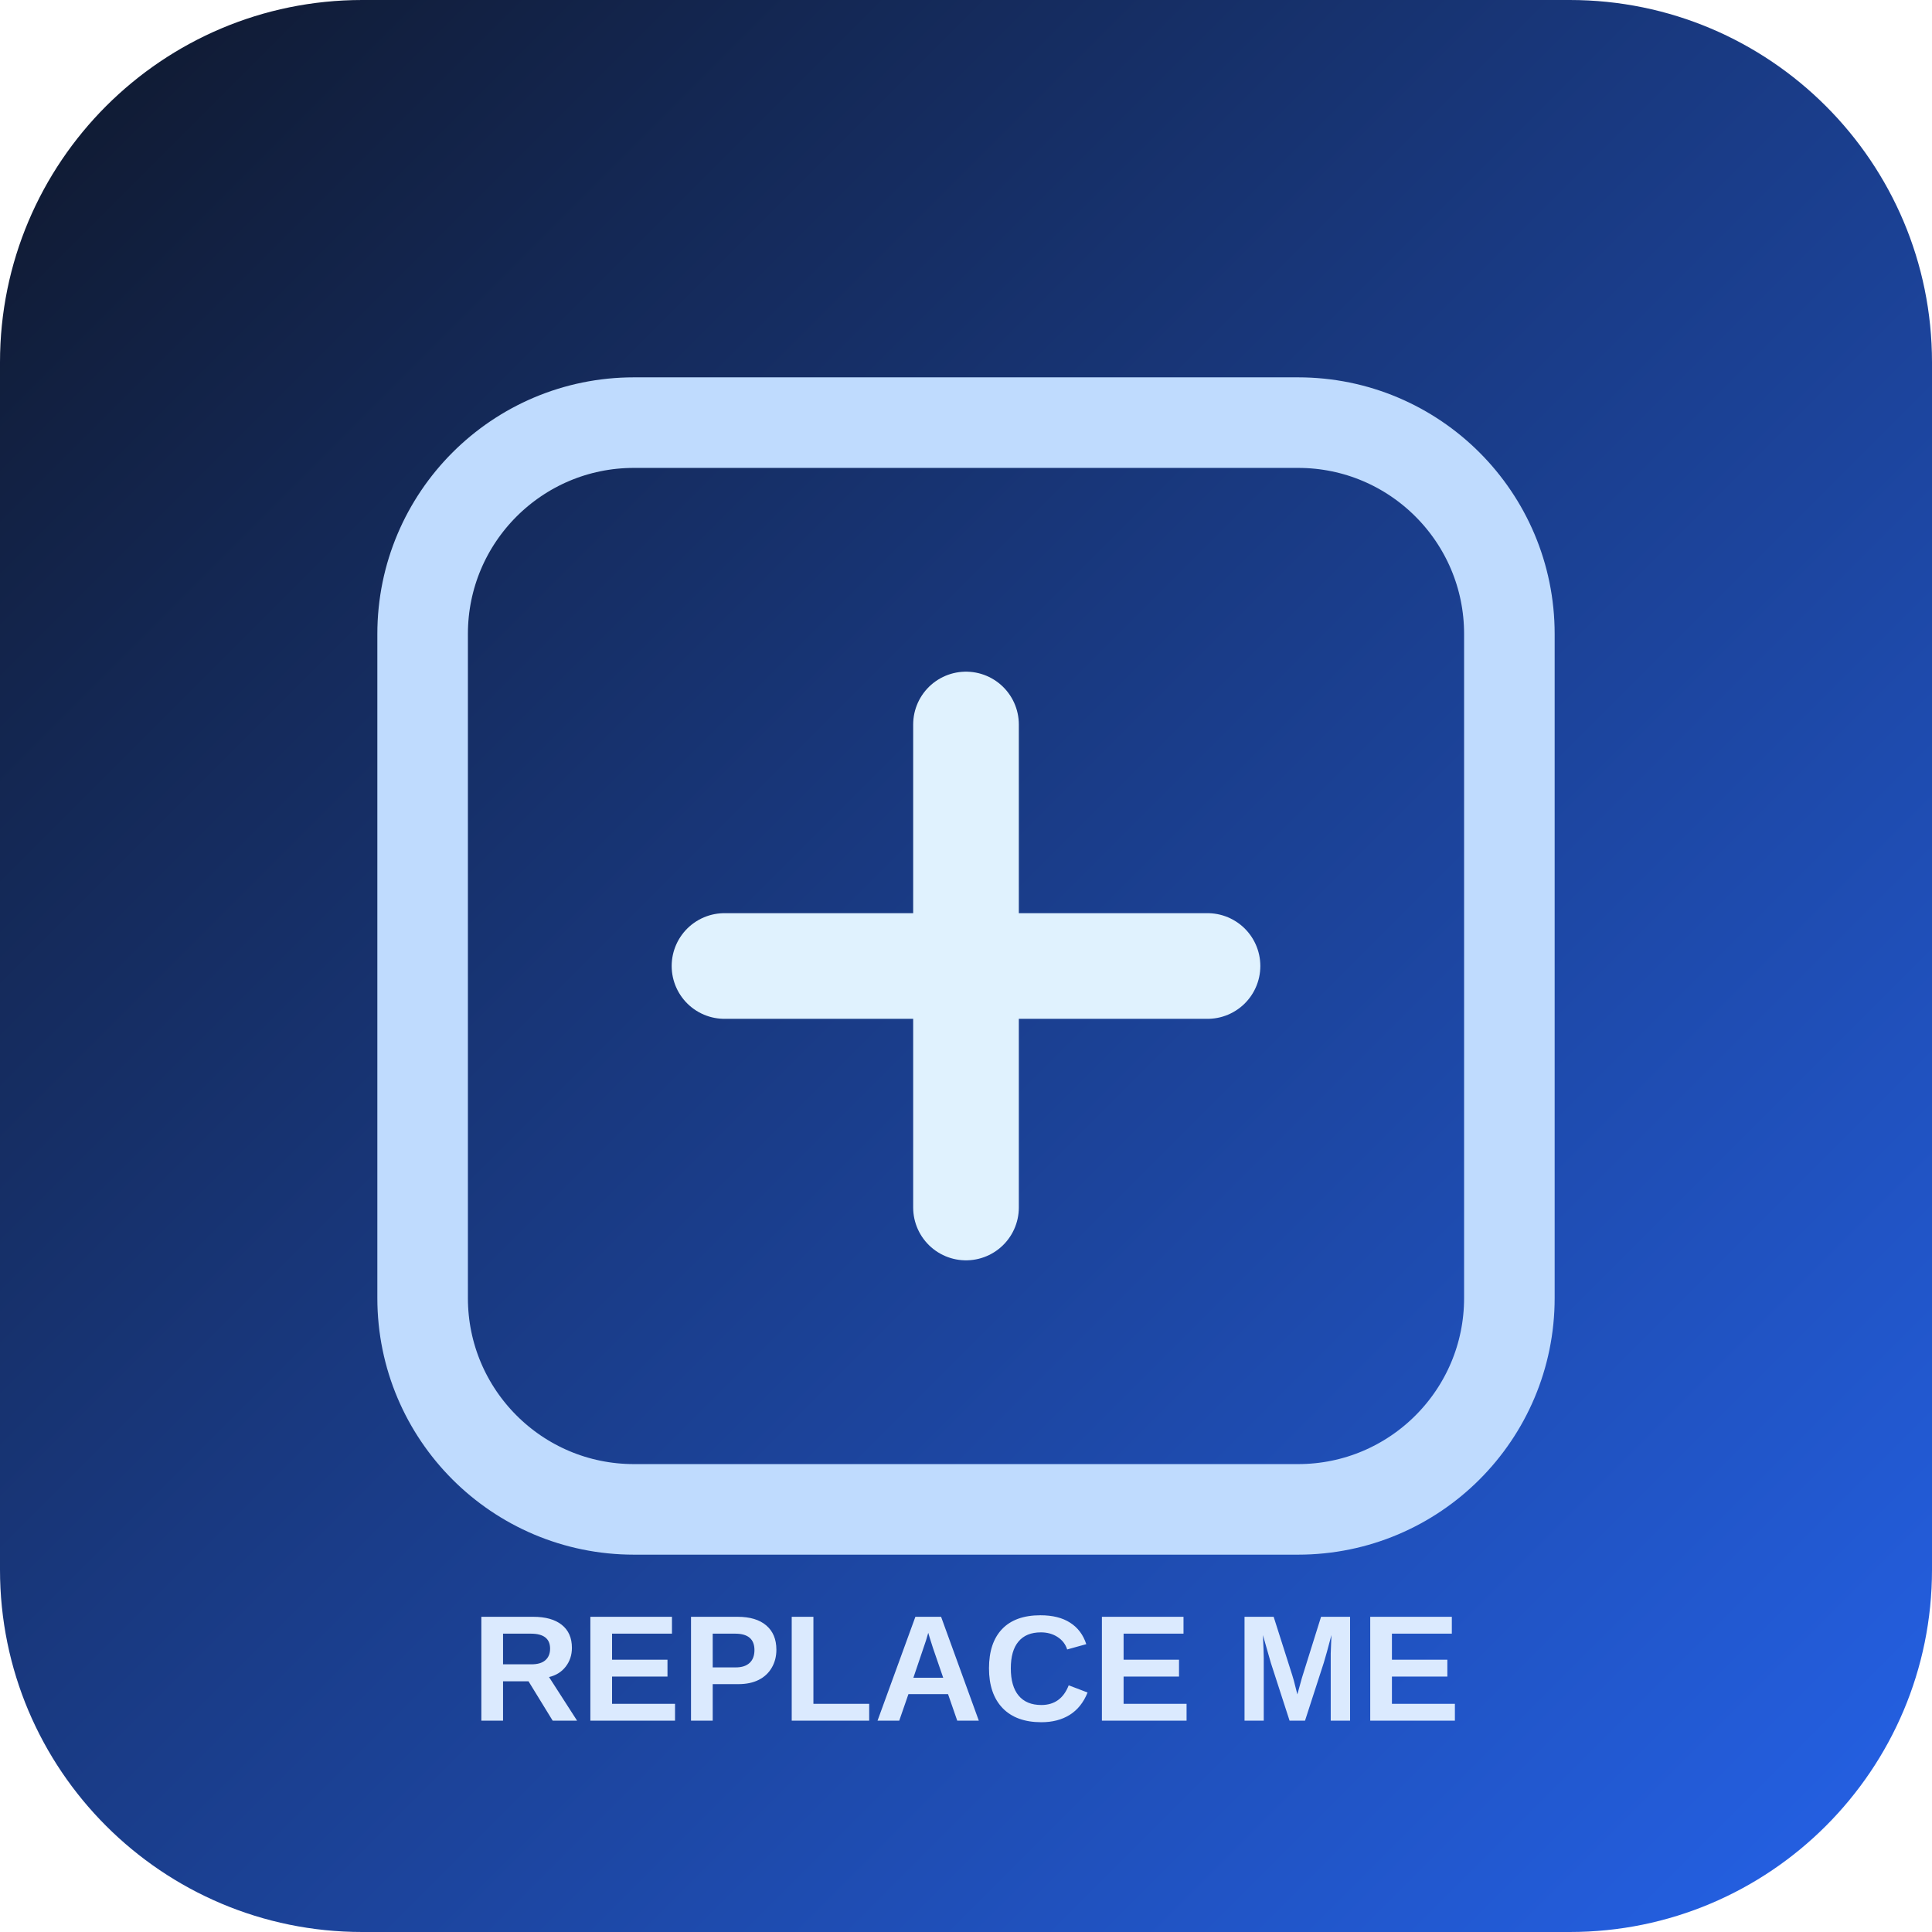
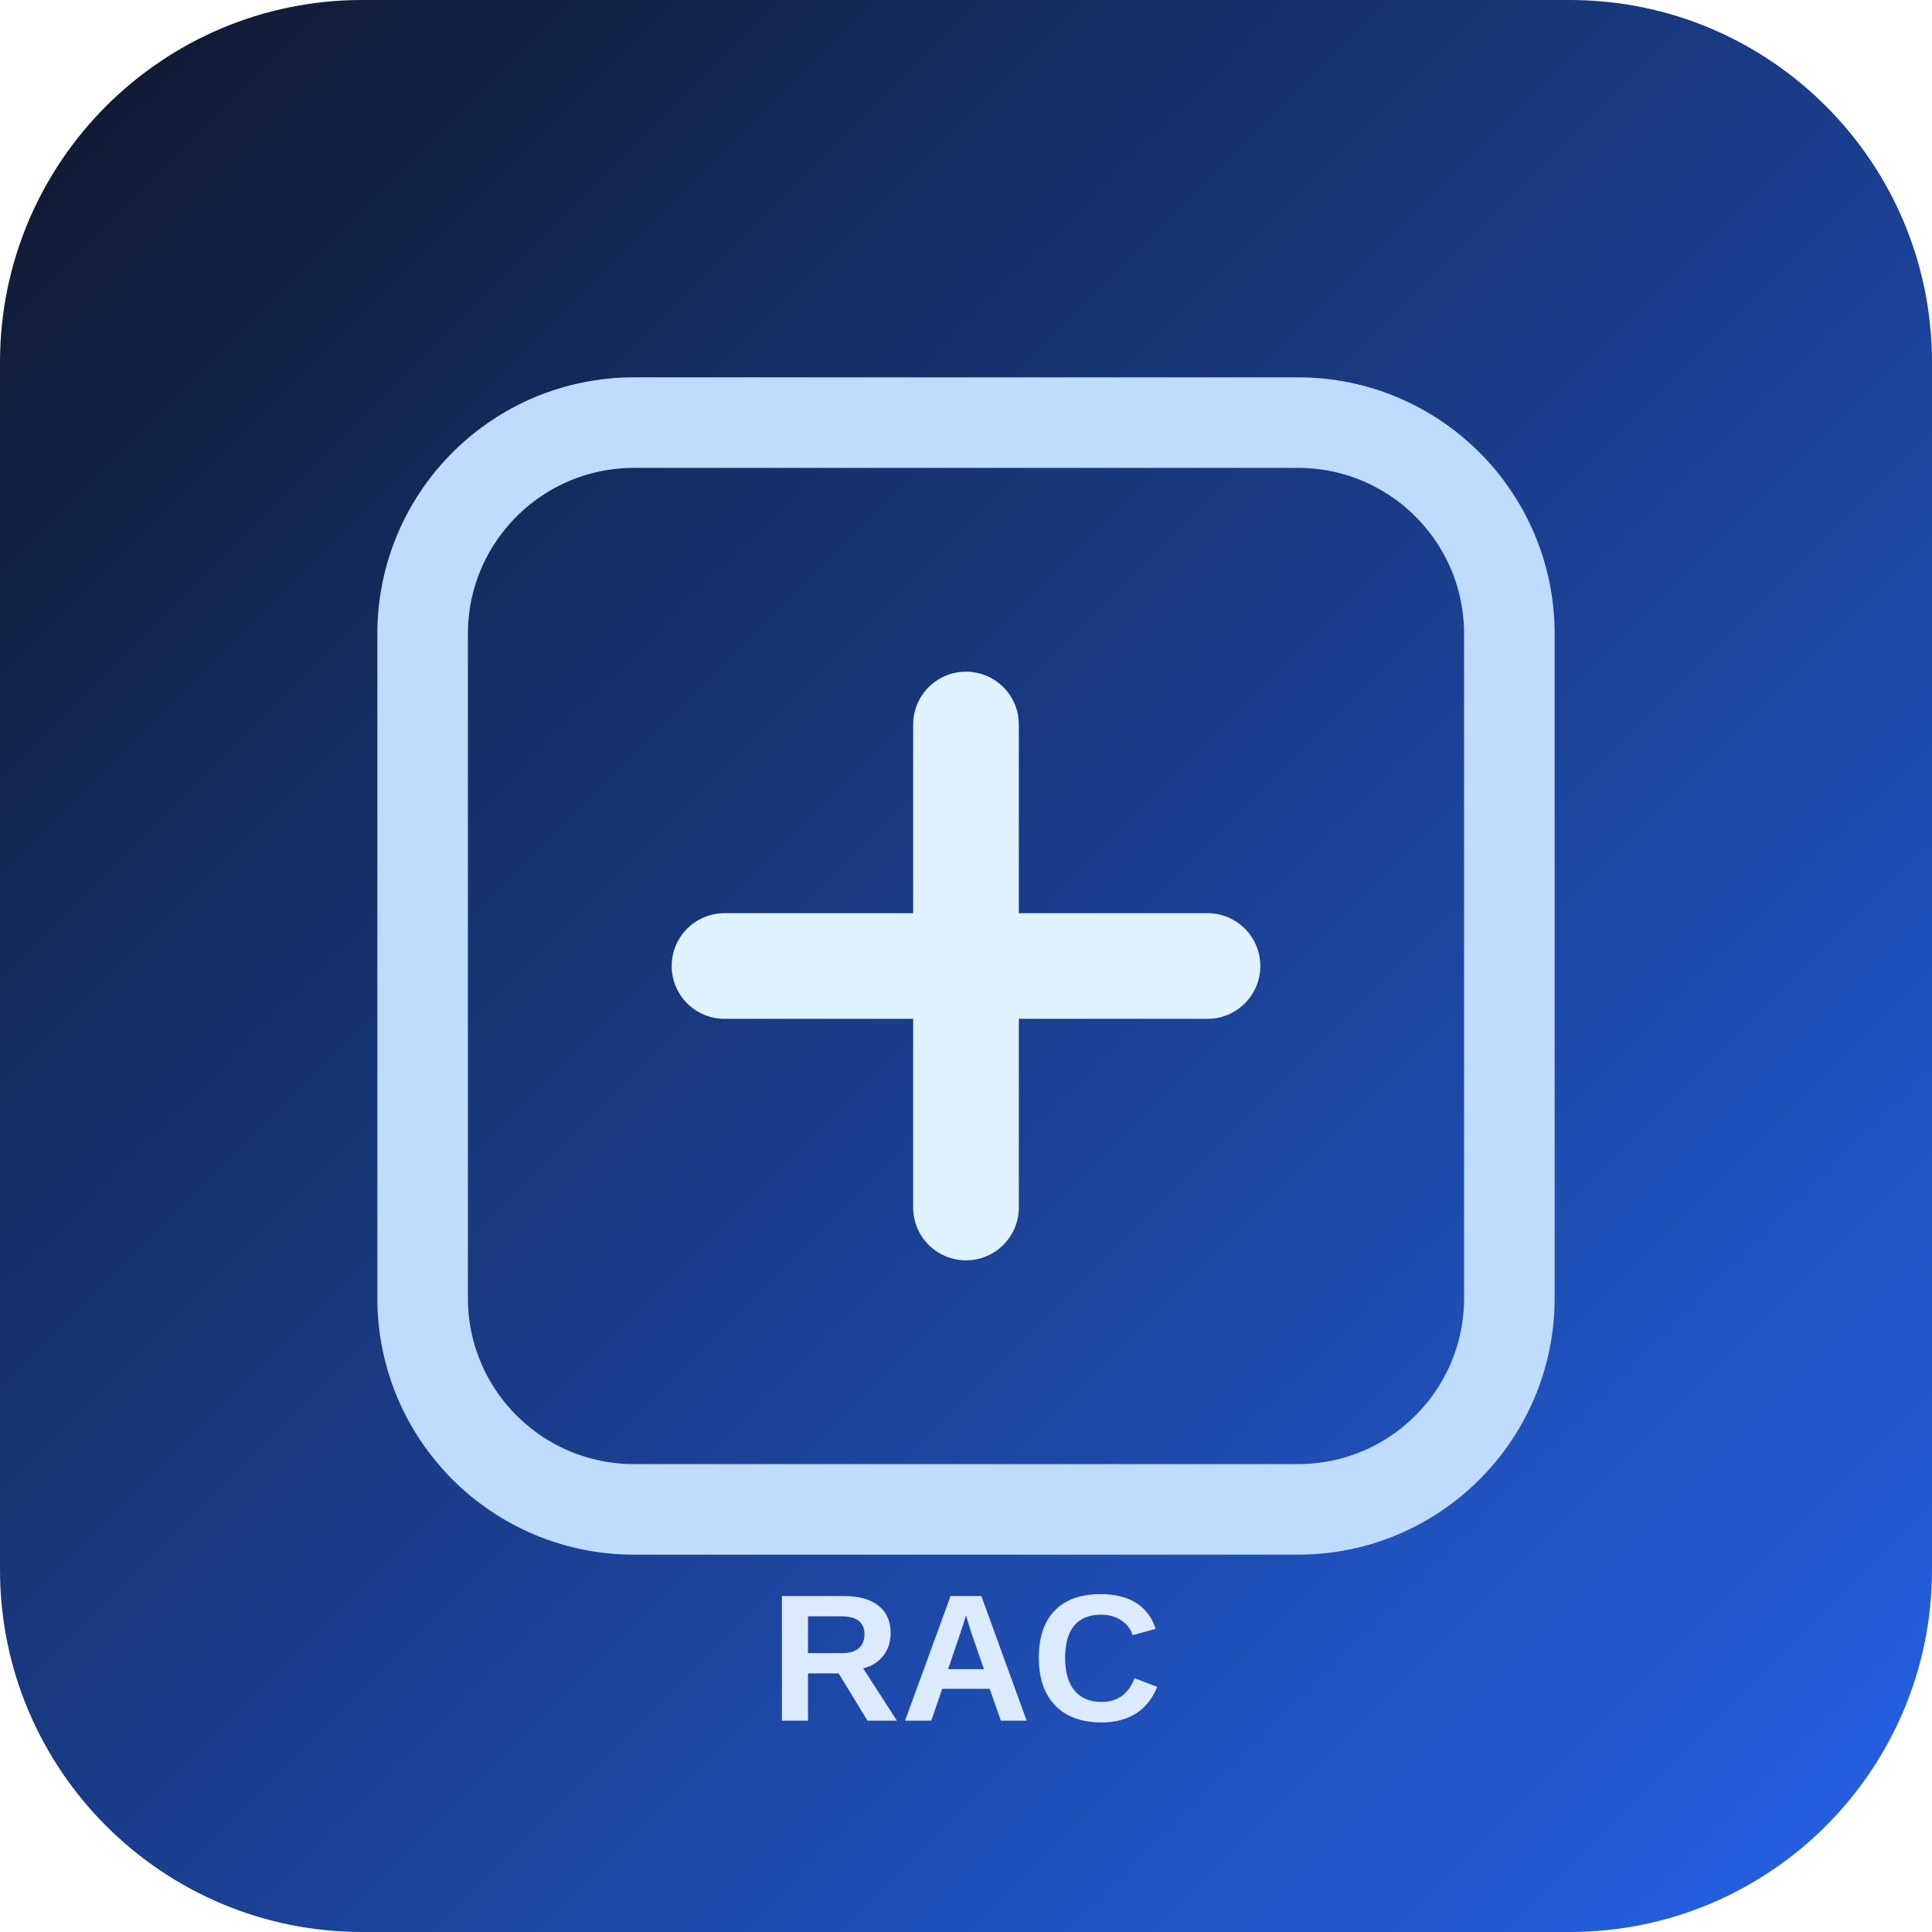
<svg xmlns="http://www.w3.org/2000/svg" viewBox="0 0 256 256" role="img" aria-labelledby="title desc">
  <defs>
    <linearGradient id="bg" x1="0%" x2="100%" y1="0%" y2="100%">
      <stop offset="0%" stop-color="#0f172a" />
      <stop offset="100%" stop-color="#2563eb" />
    </linearGradient>
  </defs>
  <rect width="256" height="256" rx="48" fill="url(#bg)" />
  <path d="M56 84c0-15.464 12.536-28 28-28h88c15.464 0 28 12.536 28 28v88c0 15.464-12.536 28-28 28H84c-15.464 0-28-12.536-28-28z" fill="none" stroke="#bfdbfe" stroke-width="12" />
  <path d="M96 128h64" stroke="#e0f2fe" stroke-linecap="round" stroke-width="14" />
  <path d="M128 96v64" stroke="#e0f2fe" stroke-linecap="round" stroke-width="14" />
-   <text x="128" y="228" fill="#dbeafe" font-family="Arial, sans-serif" font-size="20" font-weight="700" text-anchor="middle">REPLACE ME</text>
+   <text x="128" y="228" fill="#dbeafe" font-family="Arial, sans-serif" font-size="24" font-weight="700" text-anchor="middle">RAC</text>
</svg>
